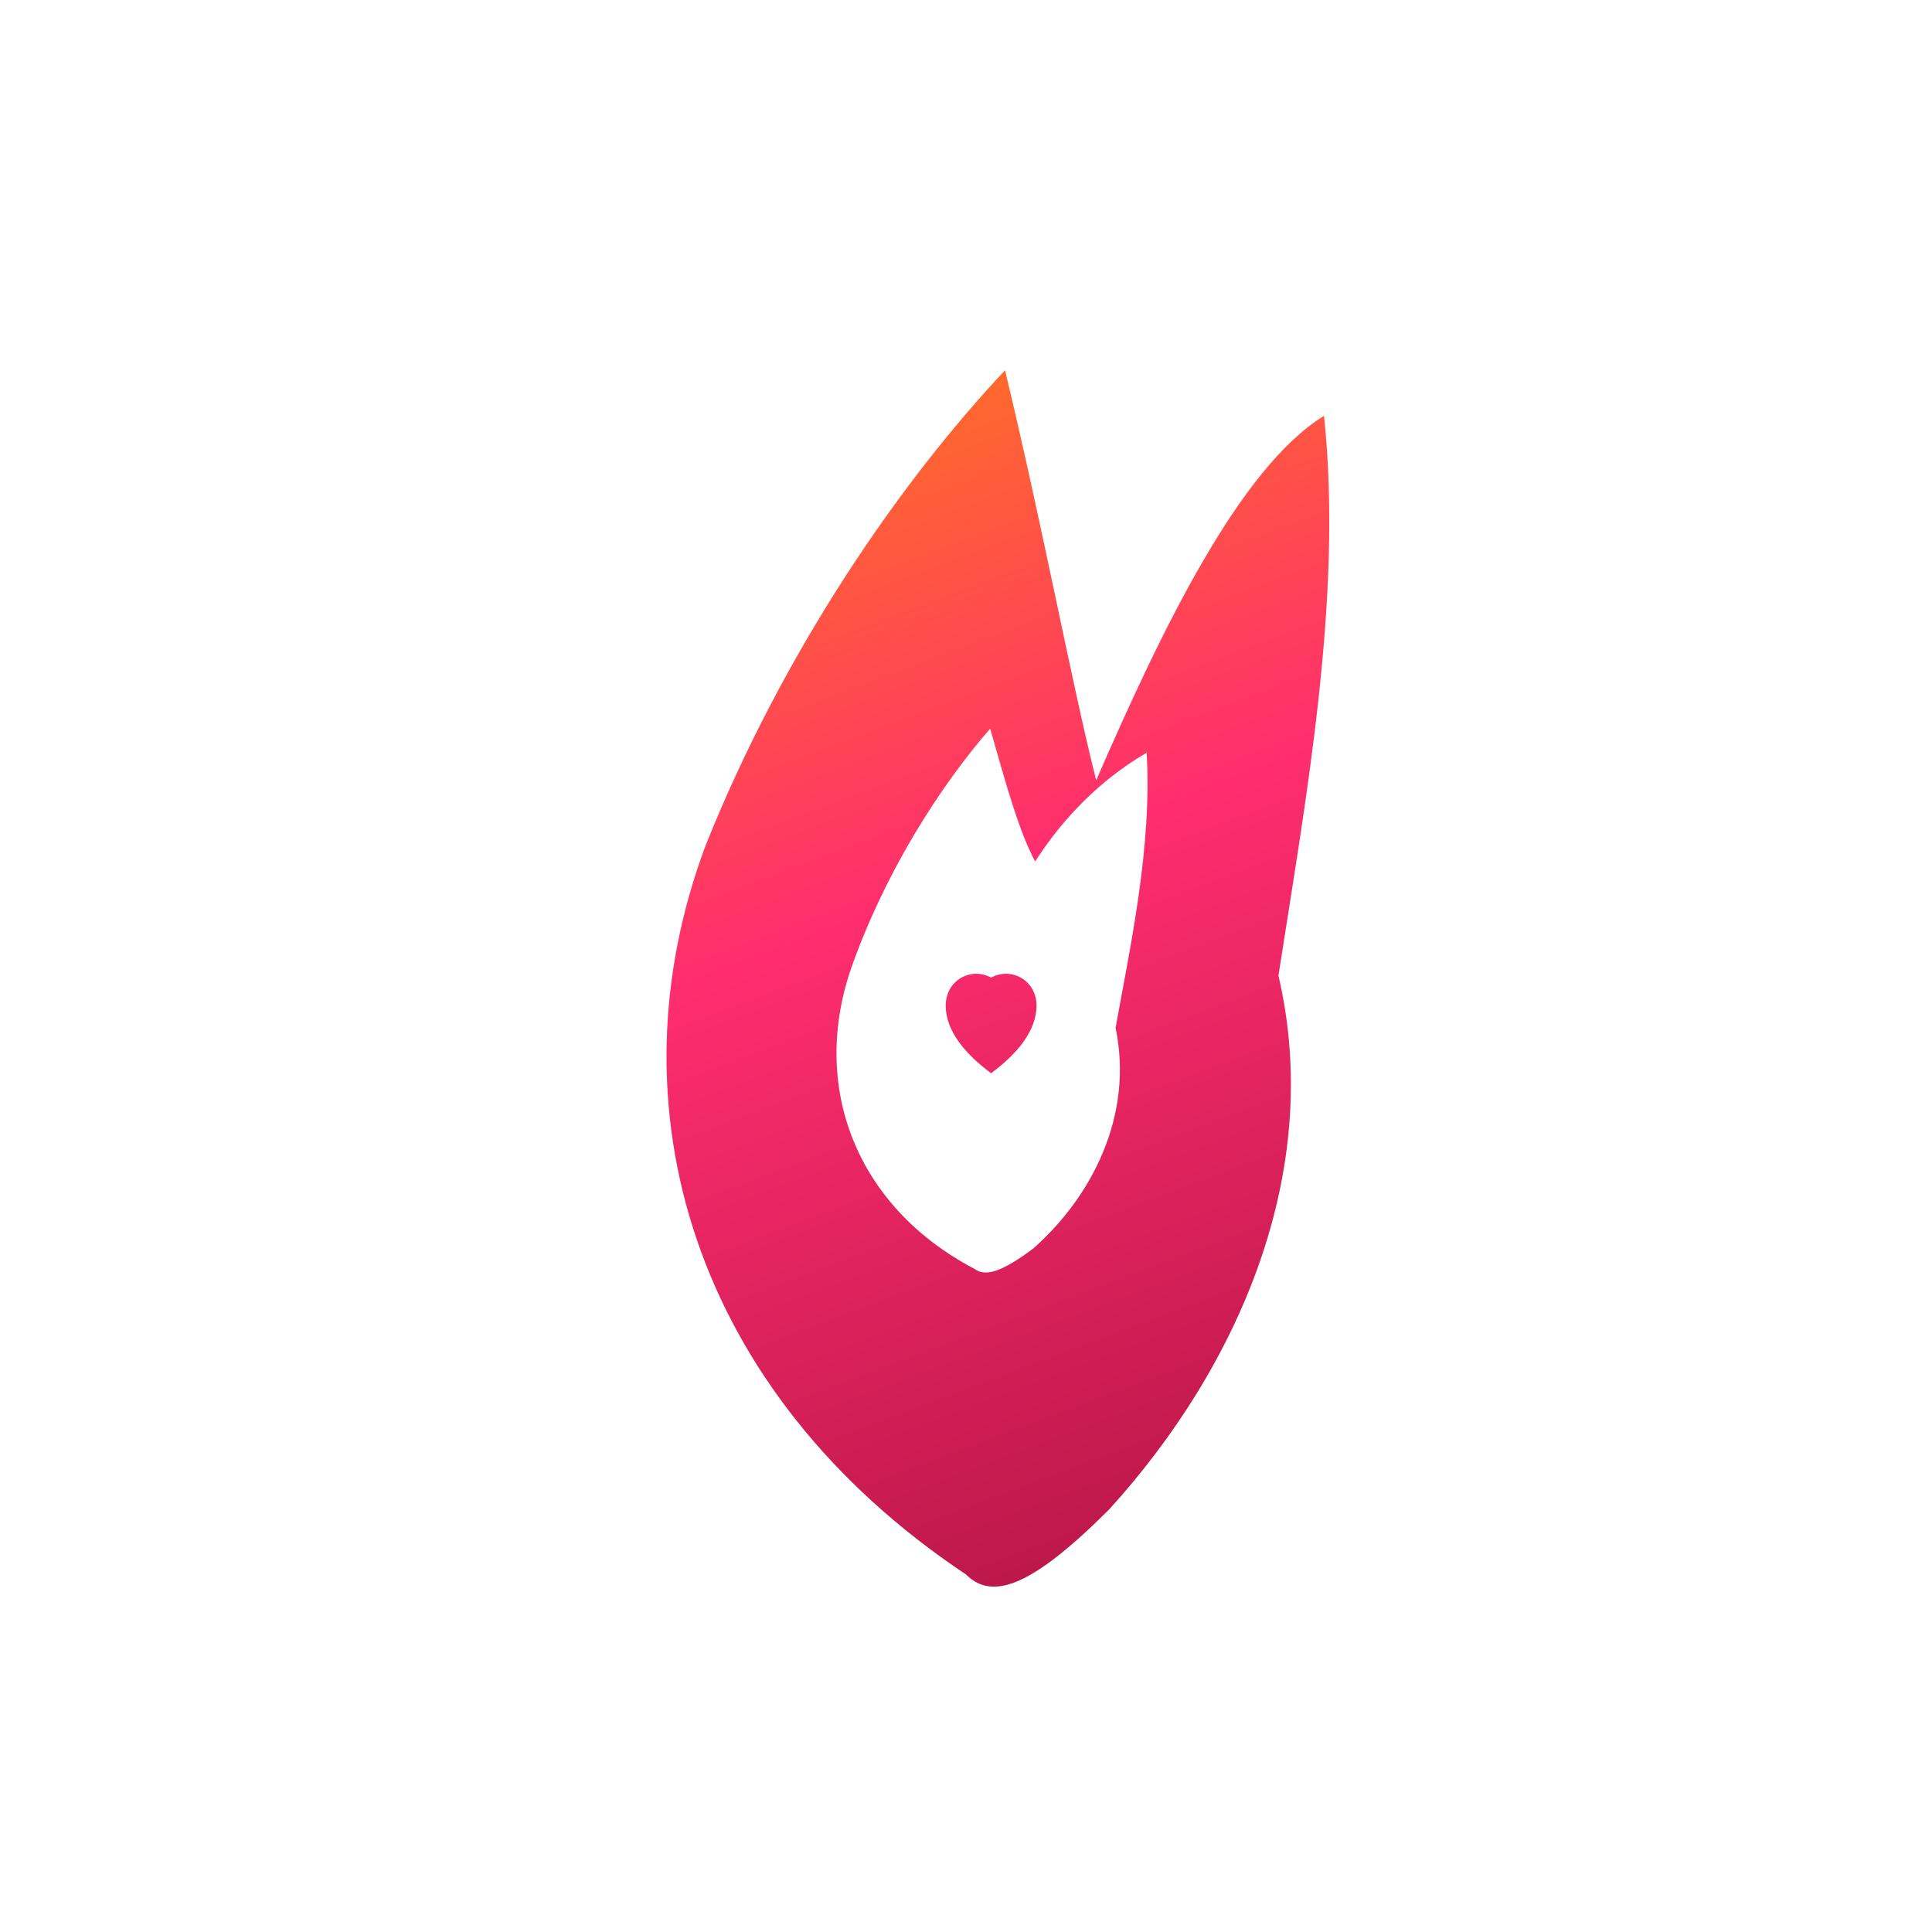
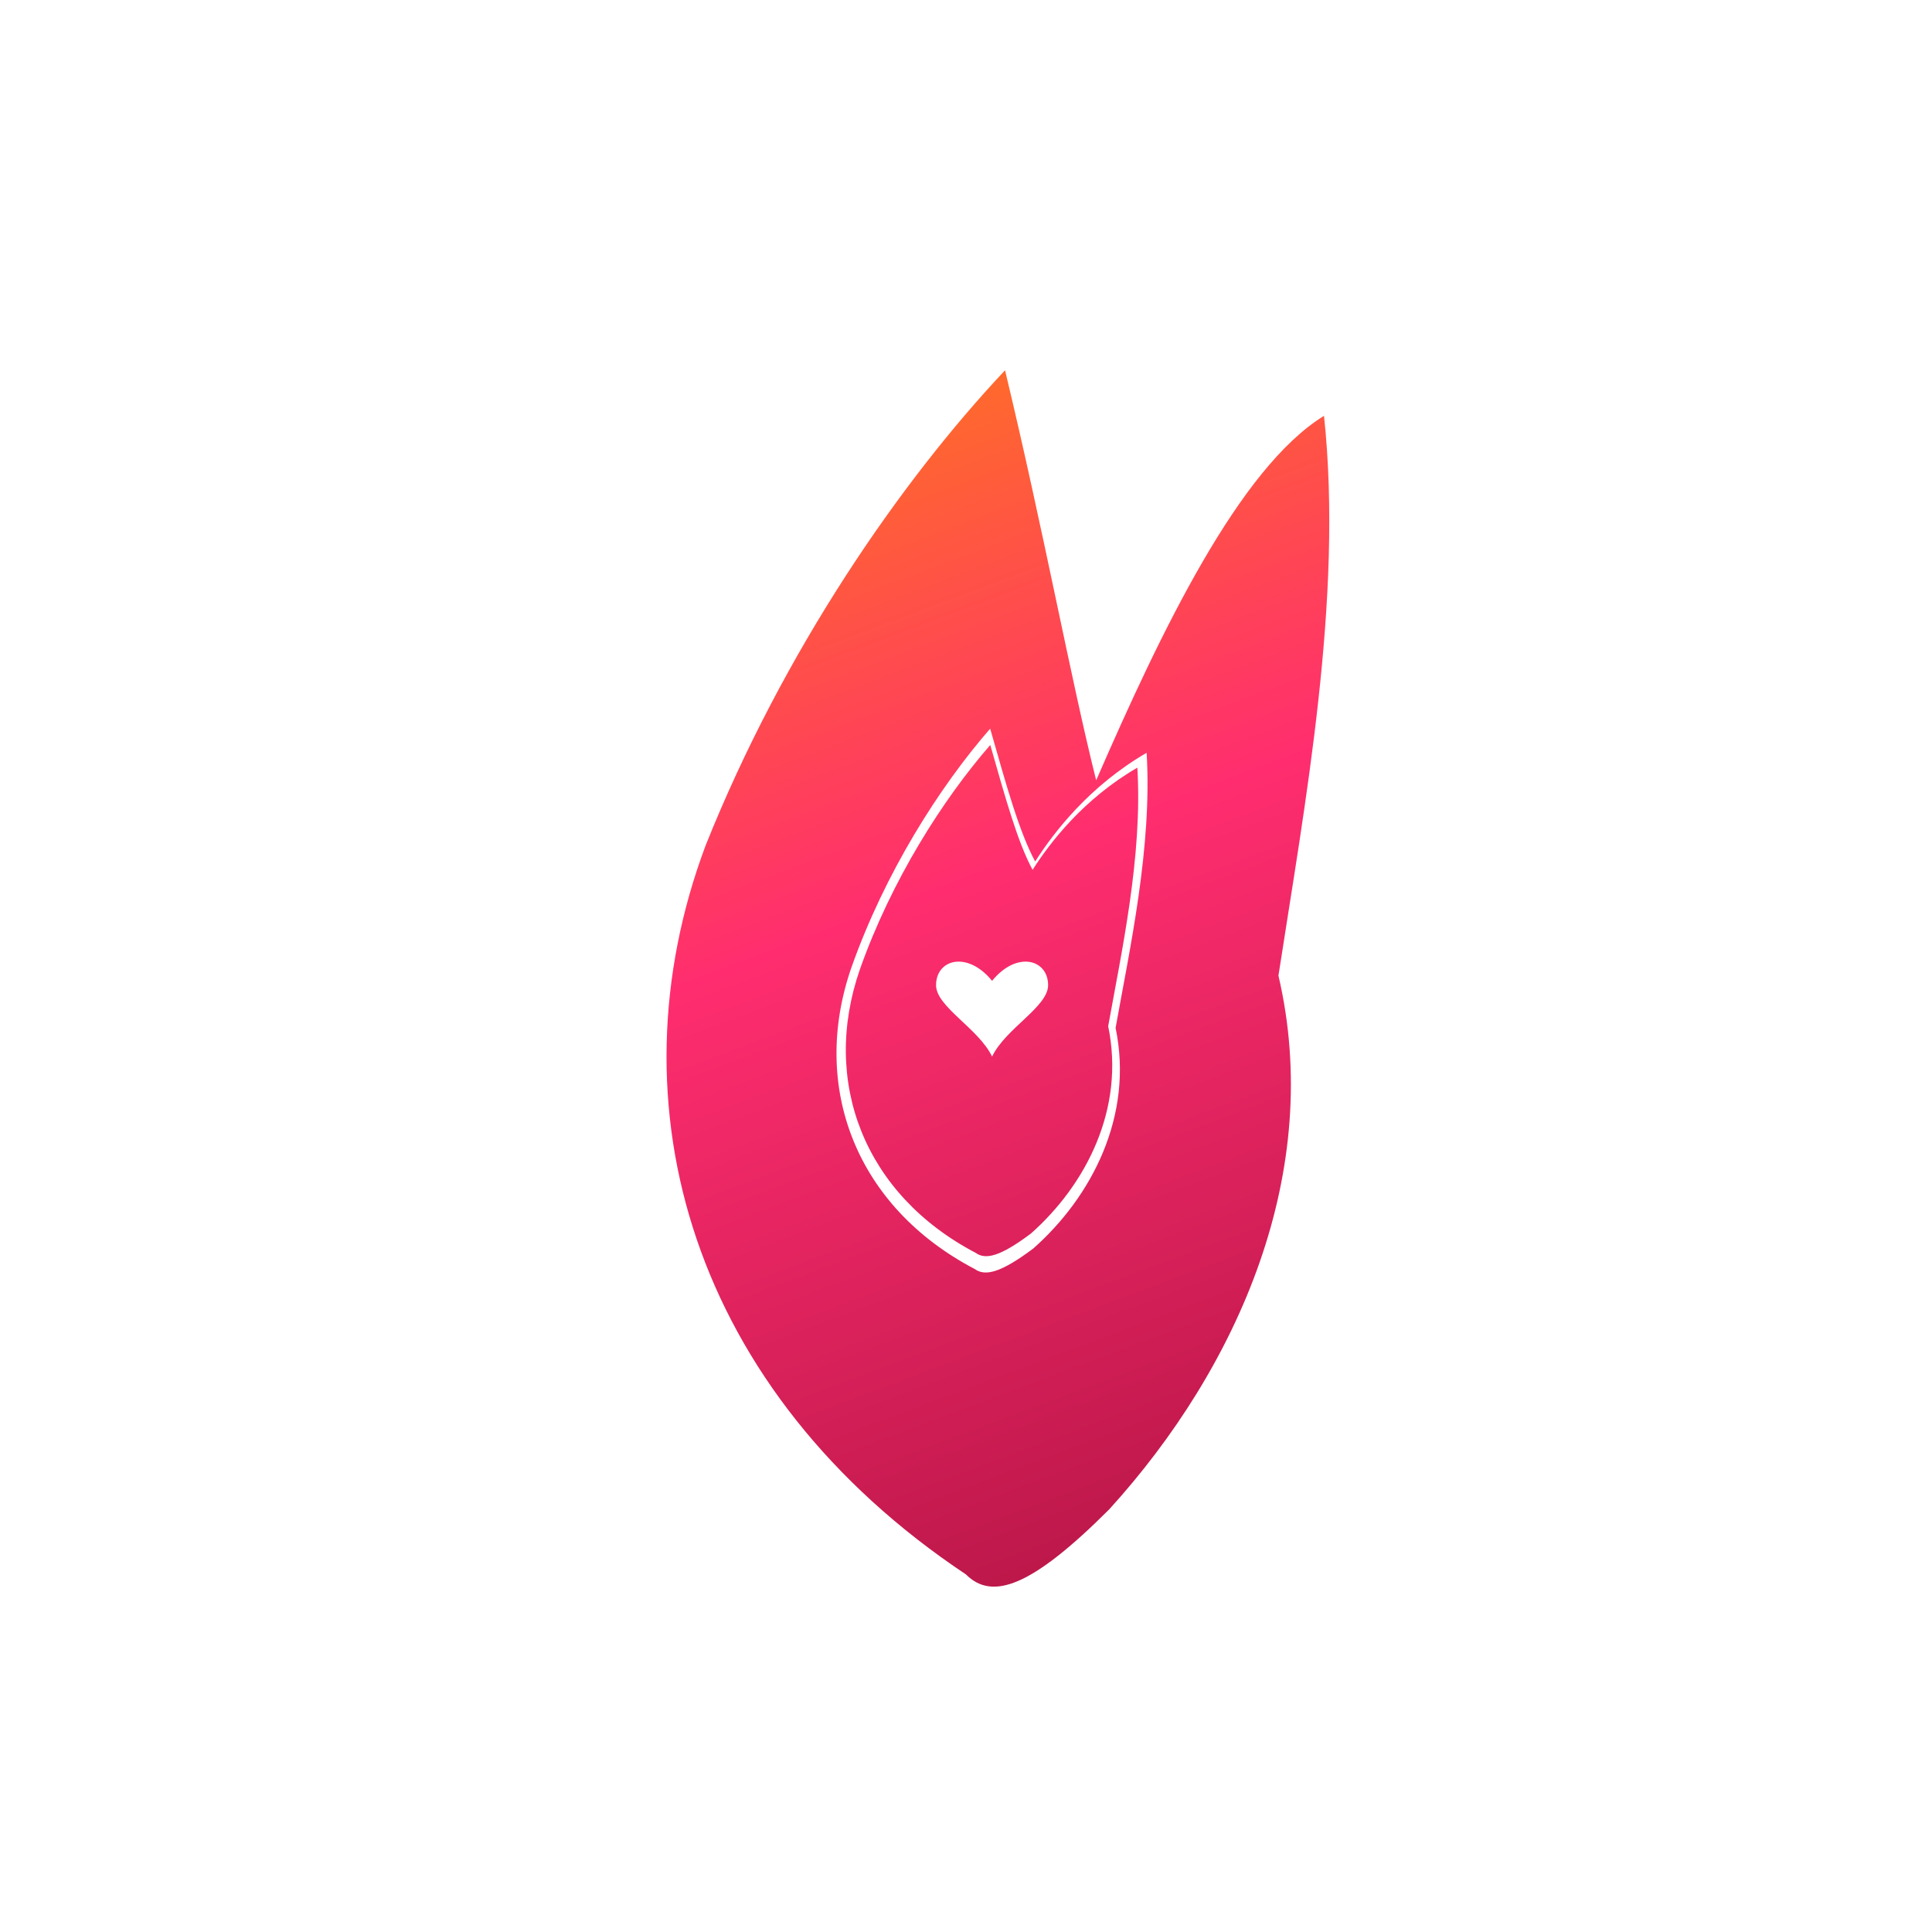
<svg xmlns="http://www.w3.org/2000/svg" viewBox="0 0 100 100" width="100" height="100" fill="none" role="img" aria-label="Souldawn">
  <defs>
    <linearGradient id="dawn" x1="36" y1="18" x2="60" y2="82" gradientUnits="userSpaceOnUse">
      <stop offset="0%" stop-color="#ff7a1a" />
      <stop offset="45%" stop-color="#ff2d6f" />
      <stop offset="100%" stop-color="#b81648" />
    </linearGradient>
  </defs>
-   <path fill-rule="evenodd" d="M 50.000,81.494 C 35.850,72.061 31.470,57.236 36.523,43.760 C 40.566,33.652 46.631,24.893 52.021,19.165 C 54.043,27.588 55.391,35.000 56.738,40.391 C 60.107,32.642 64.150,24.219 68.530,21.523 C 69.541,30.957 67.520,41.738 66.172,50.498 C 68.530,60.605 64.150,70.713 57.412,78.125 C 53.369,82.168 51.348,82.842 50.000,81.494 Z M 50.450,65.683 C 44.323,62.473 41.919,56.266 44.070,50.074 C 45.803,45.173 48.630,40.724 51.251,37.715 C 52.094,40.674 52.757,43.065 53.580,44.592 C 54.551,43.065 56.403,40.674 59.349,38.964 C 59.645,43.824 58.476,49.114 57.743,53.202 C 58.691,57.762 56.497,61.957 53.480,64.624 C 51.798,65.881 50.994,66.076 50.450,65.683 Z M 51.30,55.55 C 49.95,54.55 48.95,53.35 48.95,52.05 C 48.95,51.05 49.70,50.40 50.55,50.40 C 50.95,50.40 51.30,50.60 51.30,50.60 C 51.30,50.60 51.65,50.40 52.05,50.40 C 52.90,50.40 53.65,51.05 53.65,52.05 C 53.65,53.35 52.65,54.55 51.30,55.55 Z" fill="url(#dawn)" />
+   <path fill-rule="evenodd" d="M 50.000,81.494 C 35.850,72.061 31.470,57.236 36.523,43.760 C 40.566,33.652 46.631,24.893 52.021,19.165 C 54.043,27.588 55.391,35.000 56.738,40.391 C 60.107,32.642 64.150,24.219 68.530,21.523 C 69.541,30.957 67.520,41.738 66.172,50.498 C 68.530,60.605 64.150,70.713 57.412,78.125 C 53.369,82.168 51.348,82.842 50.000,81.494 Z M 50.450,65.683 C 44.323,62.473 41.919,56.266 44.070,50.074 C 45.803,45.173 48.630,40.724 51.251,37.715 C 52.094,40.674 52.757,43.065 53.580,44.592 C 54.551,43.065 56.403,40.674 59.349,38.964 C 59.645,43.824 58.476,49.114 57.743,53.202 C 58.691,57.762 56.497,61.957 53.480,64.624 C 51.798,65.881 50.994,66.076 50.450,65.683 Z M 50.504,64.849 C 44.745,61.832 42.485,55.997 44.507,50.177 C 46.136,45.570 48.793,41.388 51.257,38.559 C 52.049,41.341 52.673,43.588 53.446,45.024 C 54.359,43.588 56.100,41.341 58.869,39.734 C 59.147,44.302 58.048,49.275 57.359,53.117 C 58.251,57.404 56.188,61.347 53.352,63.854 C 51.771,65.036 51.015,65.219 50.504,64.849 Z M 51.350,54.688 C 50.654,53.232 48.450,52.112 48.450,50.992 C 48.450,49.648 50.074,49.200 51.350,50.768 C 52.626,49.200 54.250,49.648 54.250,50.992 C 54.250,52.112 52.046,53.232 51.350,54.688 Z" fill="url(#dawn)" />
</svg>
